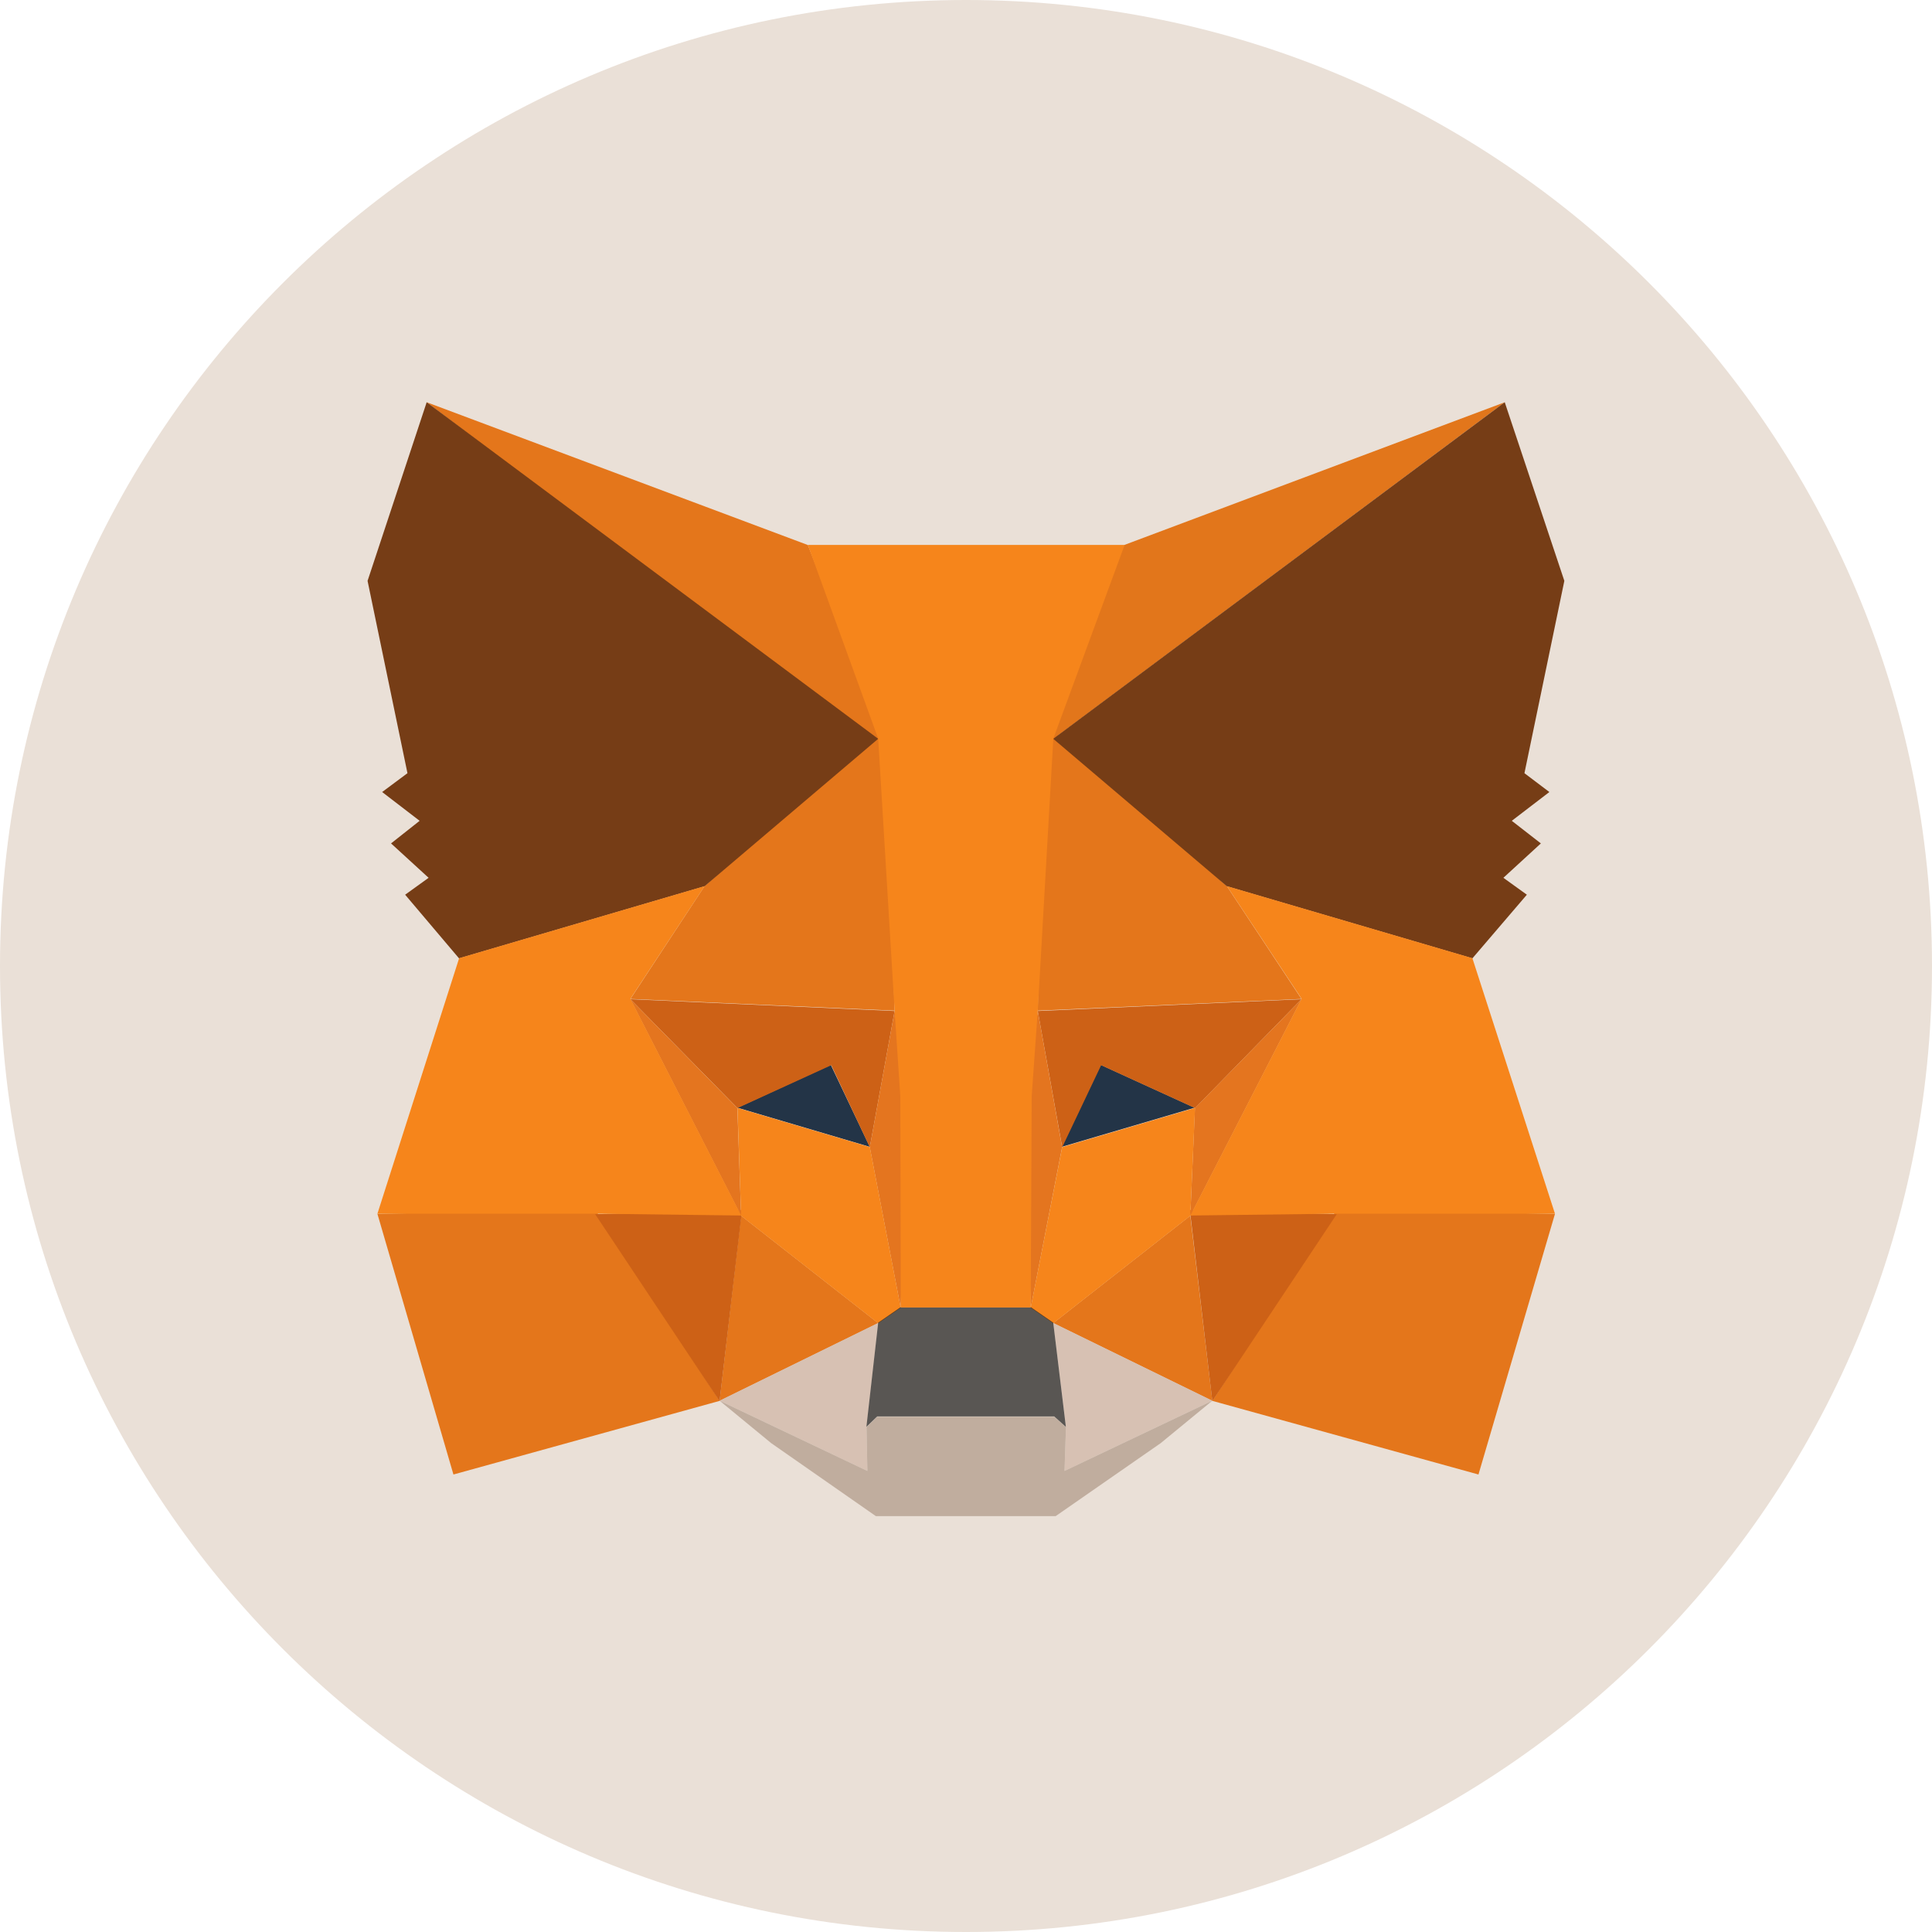
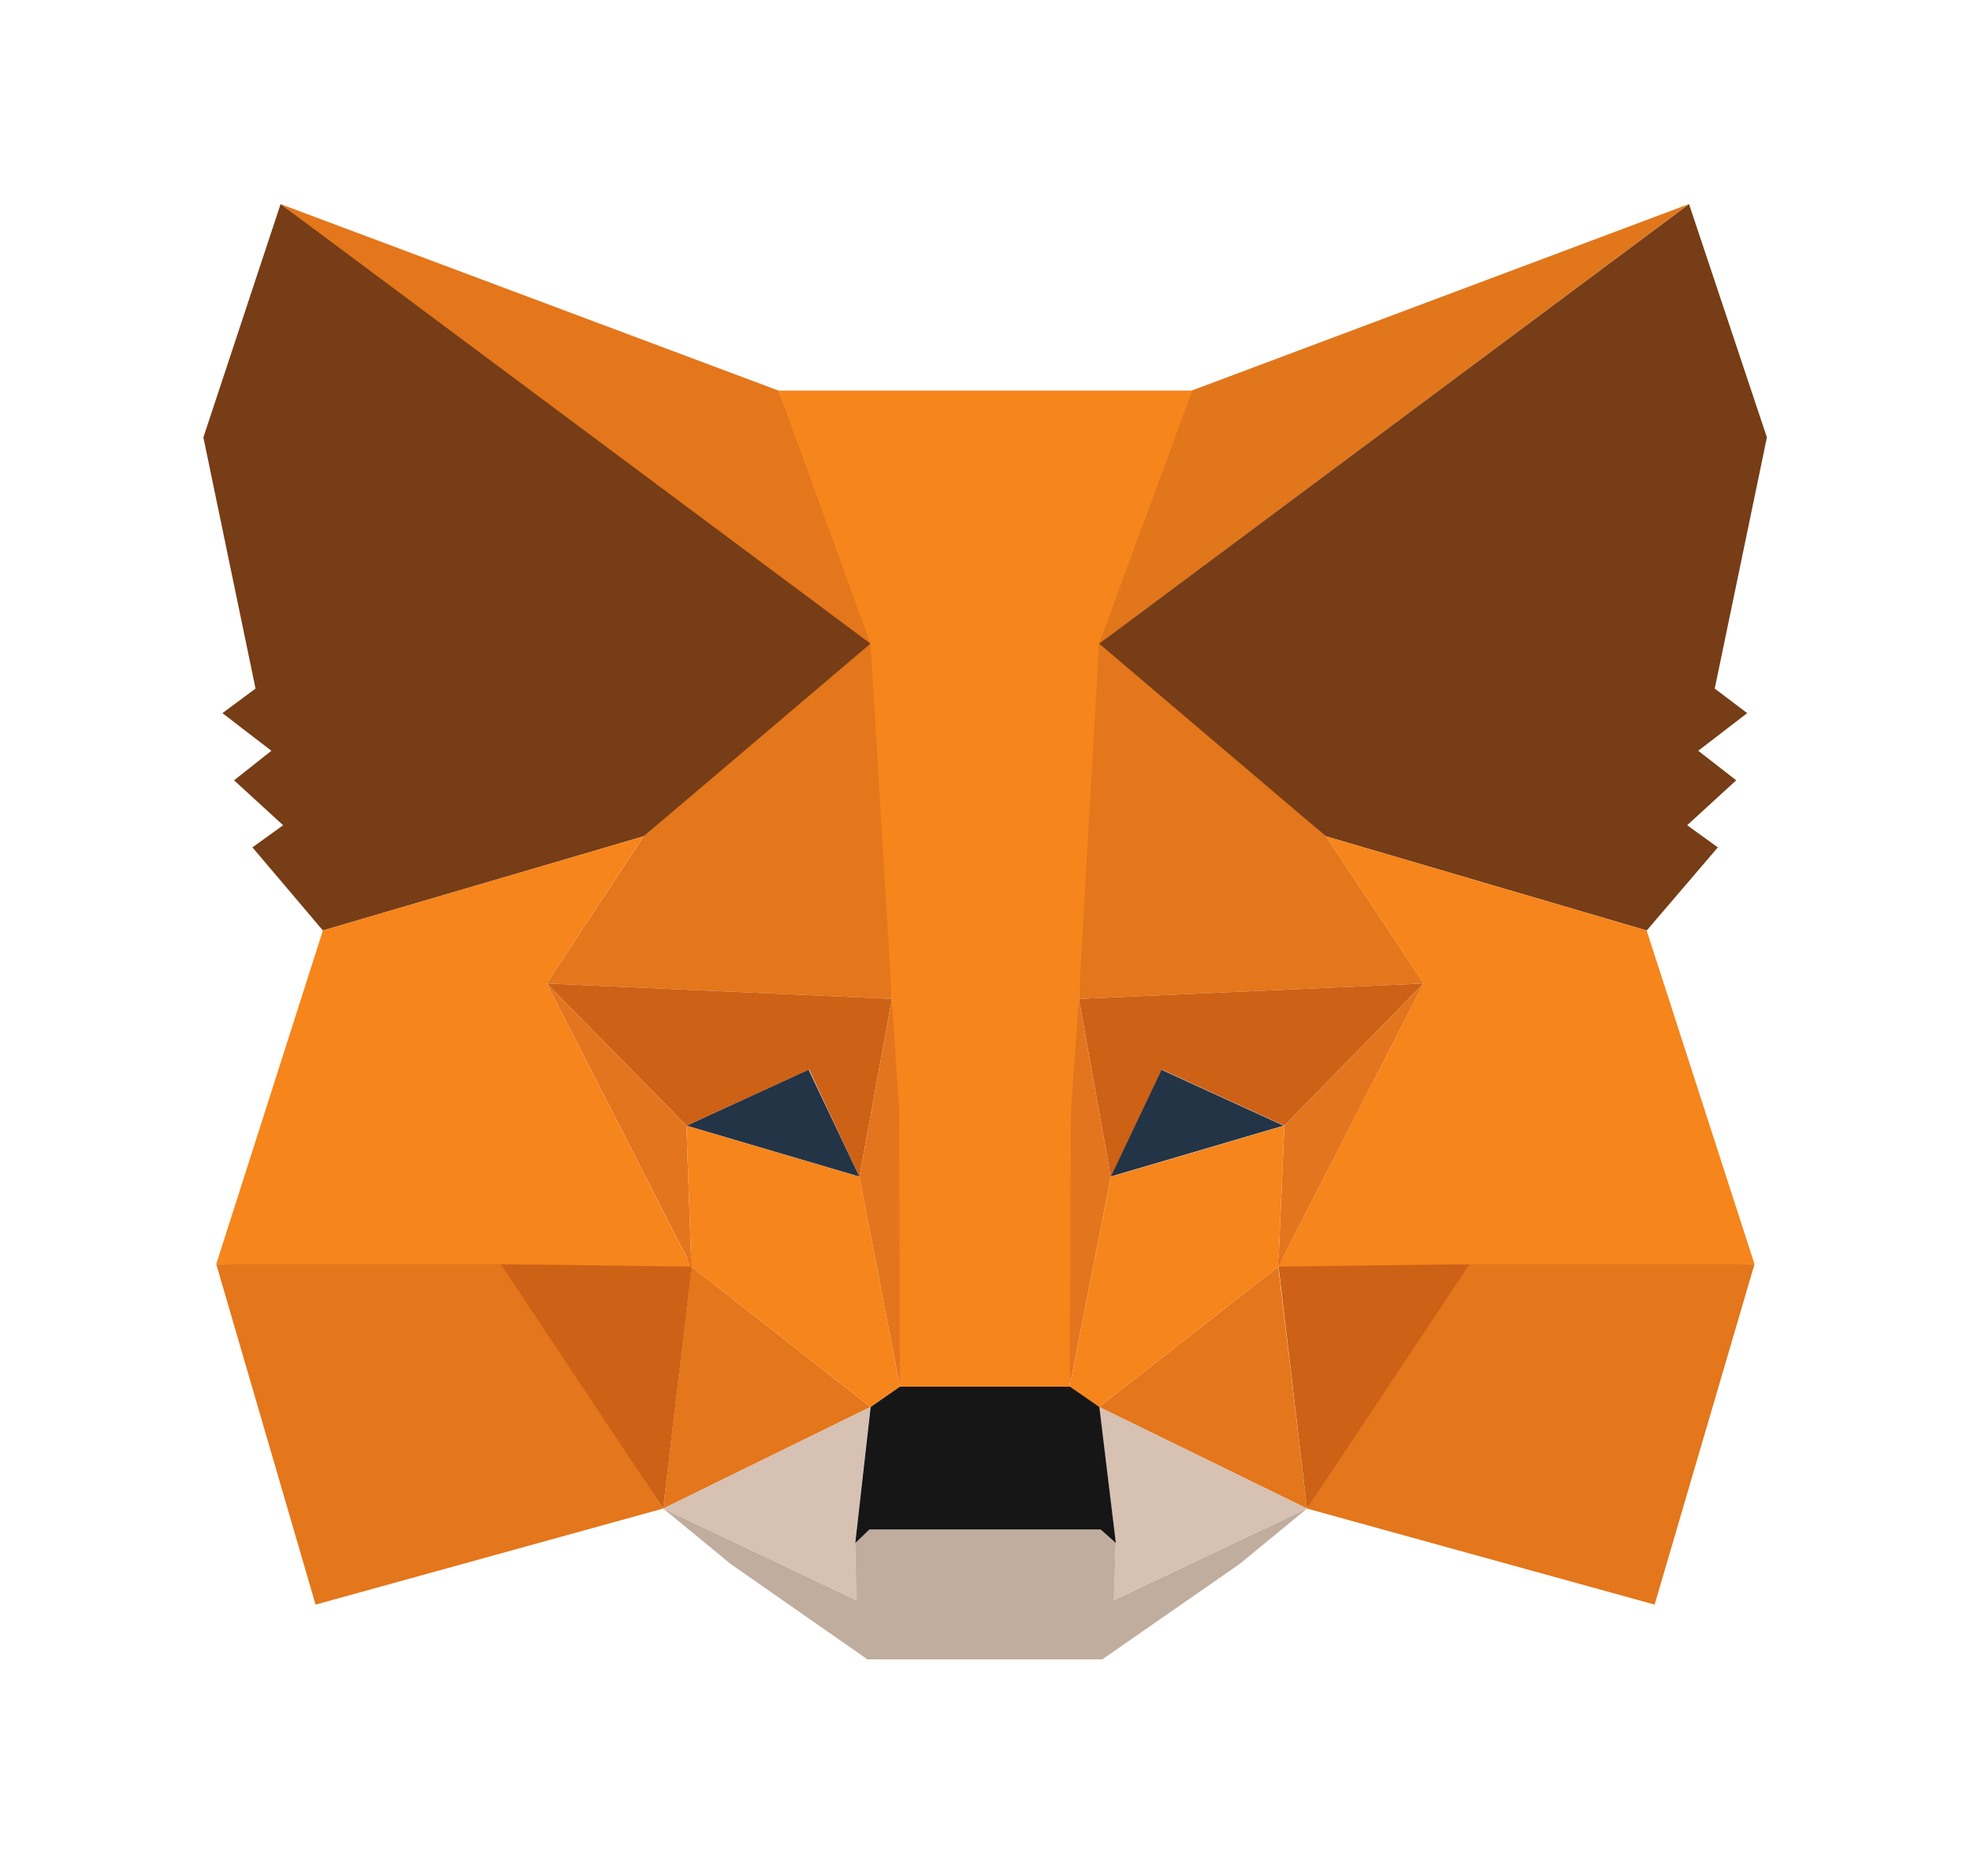
- <svg xmlns="http://www.w3.org/2000/svg" width="20" height="20" viewBox="0 0 20 20" fill="none">
-   <g id="logos">
-     <rect width="20" height="20" rx="10" fill="#EAE0D7" />
-     <g id="Group 6">
-       <path id="Vector" d="M15.577 4.164L10.743 7.77L11.637 5.642L15.577 4.164Z" fill="#E2761B" />
-       <path id="Vector_2" d="M4.417 4.164L9.213 7.804L8.363 5.642L4.417 4.164ZM13.838 12.522L12.551 14.502L15.305 15.264L16.097 12.566L13.838 12.522ZM3.907 12.566L4.694 15.264L7.449 14.502L6.162 12.522L3.907 12.566Z" fill="#E4761B" />
-       <path id="Vector_3" d="M7.293 9.174L6.526 10.341L9.261 10.462L9.164 7.511L7.293 9.174ZM12.701 9.174L10.806 7.477L10.743 10.462L13.473 10.341L12.701 9.174ZM7.449 14.502L9.091 13.697L7.672 12.585L7.449 14.502ZM10.903 13.697L12.55 14.502L12.322 12.585L10.903 13.697Z" fill="#E4761B" />
-       <path id="Vector_4" d="M12.55 14.5L10.903 13.695L11.035 14.774L11.02 15.227L12.55 14.5ZM7.449 14.5L8.979 15.227L8.97 14.774L9.091 13.695L7.449 14.5Z" fill="#D7C1B3" />
-       <path id="Vector_5" d="M9.004 11.872L7.634 11.467L8.6 11.023L9.004 11.872ZM10.991 11.872L11.394 11.023L12.366 11.467L10.991 11.872Z" fill="#233447" />
-       <path id="Vector_6" d="M7.449 14.505L7.682 12.525L6.161 12.569L7.449 14.505ZM12.317 12.525L12.55 14.505L13.838 12.569L12.317 12.525ZM13.473 10.344L10.743 10.466L10.996 11.876L11.399 11.027L12.371 11.471L13.473 10.344ZM7.634 11.471L8.605 11.027L9.004 11.876L9.261 10.466L6.526 10.344L7.634 11.471Z" fill="#CD6116" />
-       <path id="Vector_7" d="M6.526 10.344L7.672 12.588L7.633 11.471L6.526 10.344ZM12.37 11.471L12.322 12.588L13.473 10.344L12.37 11.471ZM9.261 10.466L9.004 11.876L9.324 13.539L9.397 11.349L9.261 10.466ZM10.743 10.466L10.612 11.344L10.67 13.539L10.995 11.876L10.743 10.466Z" fill="#E4751F" />
-       <path id="Vector_8" d="M10.996 11.874L10.67 13.537L10.903 13.698L12.322 12.586L12.371 11.469L10.996 11.874ZM7.634 11.469L7.672 12.586L9.091 13.698L9.324 13.537L9.004 11.874L7.634 11.469Z" fill="#F6851B" />
-       <path id="Vector_9" d="M11.02 15.227L11.035 14.773L10.913 14.666H9.081L8.97 14.773L8.979 15.227L7.449 14.5L7.983 14.939L9.067 15.695H10.928L12.016 14.939L12.55 14.5L11.02 15.227Z" fill="#C0AD9E" />
-       <path id="Vector_10" d="M10.903 13.692L10.67 13.531H9.324L9.091 13.692L8.969 14.771L9.081 14.663H10.913L11.034 14.771L10.903 13.692Z" fill="#131313" fill-opacity="0.67" />
-       <path id="Vector_11" d="M15.781 8.004L16.194 6.013L15.577 4.164L10.903 7.648L12.701 9.175L15.242 9.921L15.806 9.262L15.563 9.087L15.951 8.731L15.65 8.497L16.039 8.199L15.781 8.004ZM3.805 6.013L4.218 8.004L3.956 8.199L4.344 8.497L4.048 8.731L4.437 9.087L4.194 9.262L4.752 9.921L7.293 9.175L9.091 7.648L4.417 4.164L3.805 6.013Z" fill="#763D16" />
-       <path id="Vector_12" d="M15.242 9.919L12.701 9.173L13.474 10.339L12.322 12.583L13.838 12.564H16.097L15.242 9.919ZM7.294 9.173L4.753 9.919L3.907 12.564H6.162L7.673 12.583L6.526 10.339L7.294 9.173ZM10.743 10.461L10.904 7.646L11.642 5.641H8.363L9.091 7.646L9.261 10.461L9.32 11.349L9.325 13.535H10.67L10.68 11.349L10.743 10.461Z" fill="#F6851B" />
-     </g>
-   </g>
+ <svg xmlns="http://www.w3.org/2000/svg" width="21" height="20" viewBox="0 0 21 20" fill="none">
+   <path d="M18.003 2.176L11.5 7.026L12.703 4.164L18.003 2.176Z" fill="#E2761B" />
+   <path d="M2.991 2.176L9.442 7.072L8.298 4.164L2.991 2.176ZM15.664 13.418L13.932 16.083L17.638 17.107L18.703 13.477L15.664 13.418ZM2.305 13.477L3.364 17.107L7.069 16.083L5.337 13.418L2.305 13.477Z" fill="#E4761B" />
+   <path d="M6.861 8.916L5.828 10.485L9.508 10.649L9.377 6.678L6.861 8.916ZM14.135 8.916L11.586 6.632L11.501 10.649L15.175 10.485L14.135 8.916ZM7.07 16.083L9.279 15L7.371 13.504L7.07 16.083ZM11.717 15L13.933 16.083L13.626 13.504L11.717 15Z" fill="#E4761B" />
+   <path d="M13.933 16.083L11.717 15L11.894 16.451L11.874 17.061L13.933 16.083ZM7.07 16.083L9.129 17.061L9.116 16.451L9.279 15L7.07 16.083Z" fill="#D7C1B3" />
+   <path d="M9.162 12.545L7.318 12.001L8.619 11.403L9.162 12.545ZM11.835 12.545L12.377 11.403L13.684 12.001L11.835 12.545Z" fill="#233447" />
+   <path d="M7.07 16.083L7.384 13.418L5.338 13.477L7.07 16.083ZM13.619 13.418L13.933 16.083L15.665 13.477L13.619 13.418ZM15.175 10.485L11.501 10.649L11.841 12.546L12.384 11.403L13.691 12.001L15.175 10.485ZM7.318 12.001L8.625 11.403L9.161 12.546L9.508 10.649L5.828 10.485L7.318 12.001Z" fill="#CD6116" />
+   <path d="M5.828 10.485L7.371 13.504L7.318 12.001L5.828 10.485ZM13.691 12.001L13.626 13.504L15.175 10.485L13.691 12.001ZM9.508 10.649L9.161 12.546L9.593 14.784L9.691 11.837L9.508 10.649ZM11.501 10.649L11.325 11.83L11.403 14.784L11.841 12.546L11.501 10.649Z" fill="#E4751F" />
+   <path d="M11.841 12.546L11.403 14.784L11.717 15L13.626 13.504L13.691 12.001L11.841 12.546ZM7.318 12.001L7.371 13.504L9.279 15L9.593 14.784L9.162 12.546L7.318 12.001Z" fill="#F6851B" />
+   <path d="M11.874 17.061L11.894 16.451L11.73 16.306H9.266L9.116 16.451L9.129 17.061L7.07 16.083L7.789 16.674L9.247 17.691H11.75L13.214 16.674L13.933 16.083L11.874 17.061Z" fill="#C0AD9E" />
+   <path d="M11.719 15L11.405 14.783H9.594L9.281 15L9.117 16.451L9.268 16.306H11.732L11.895 16.451L11.719 15Z" fill="#161616" />
+   <path d="M18.279 7.341L18.835 4.663L18.005 2.176L11.717 6.862L14.135 8.916L17.554 9.92L18.312 9.034L17.985 8.798L18.508 8.319L18.103 8.004L18.625 7.603L18.279 7.341ZM2.168 4.663L2.724 7.341L2.371 7.603L2.893 8.004L2.495 8.319L3.018 8.798L2.691 9.034L3.442 9.92L6.861 8.916L9.279 6.862L2.991 2.176L2.168 4.663Z" fill="#763D16" />
+   <path d="M17.553 9.92L14.135 8.916L15.174 10.485L13.625 13.504L15.664 13.478H18.703L17.553 9.92ZM6.86 8.916L3.442 9.92L2.305 13.478H5.337L7.37 13.504L5.828 10.485L6.86 8.916ZM11.501 10.649L11.716 6.862L12.71 4.164H8.298L9.279 6.862L9.507 10.649L9.586 11.843L9.592 14.784H11.403L11.416 11.843L11.501 10.649Z" fill="#F6851B" />
</svg>
